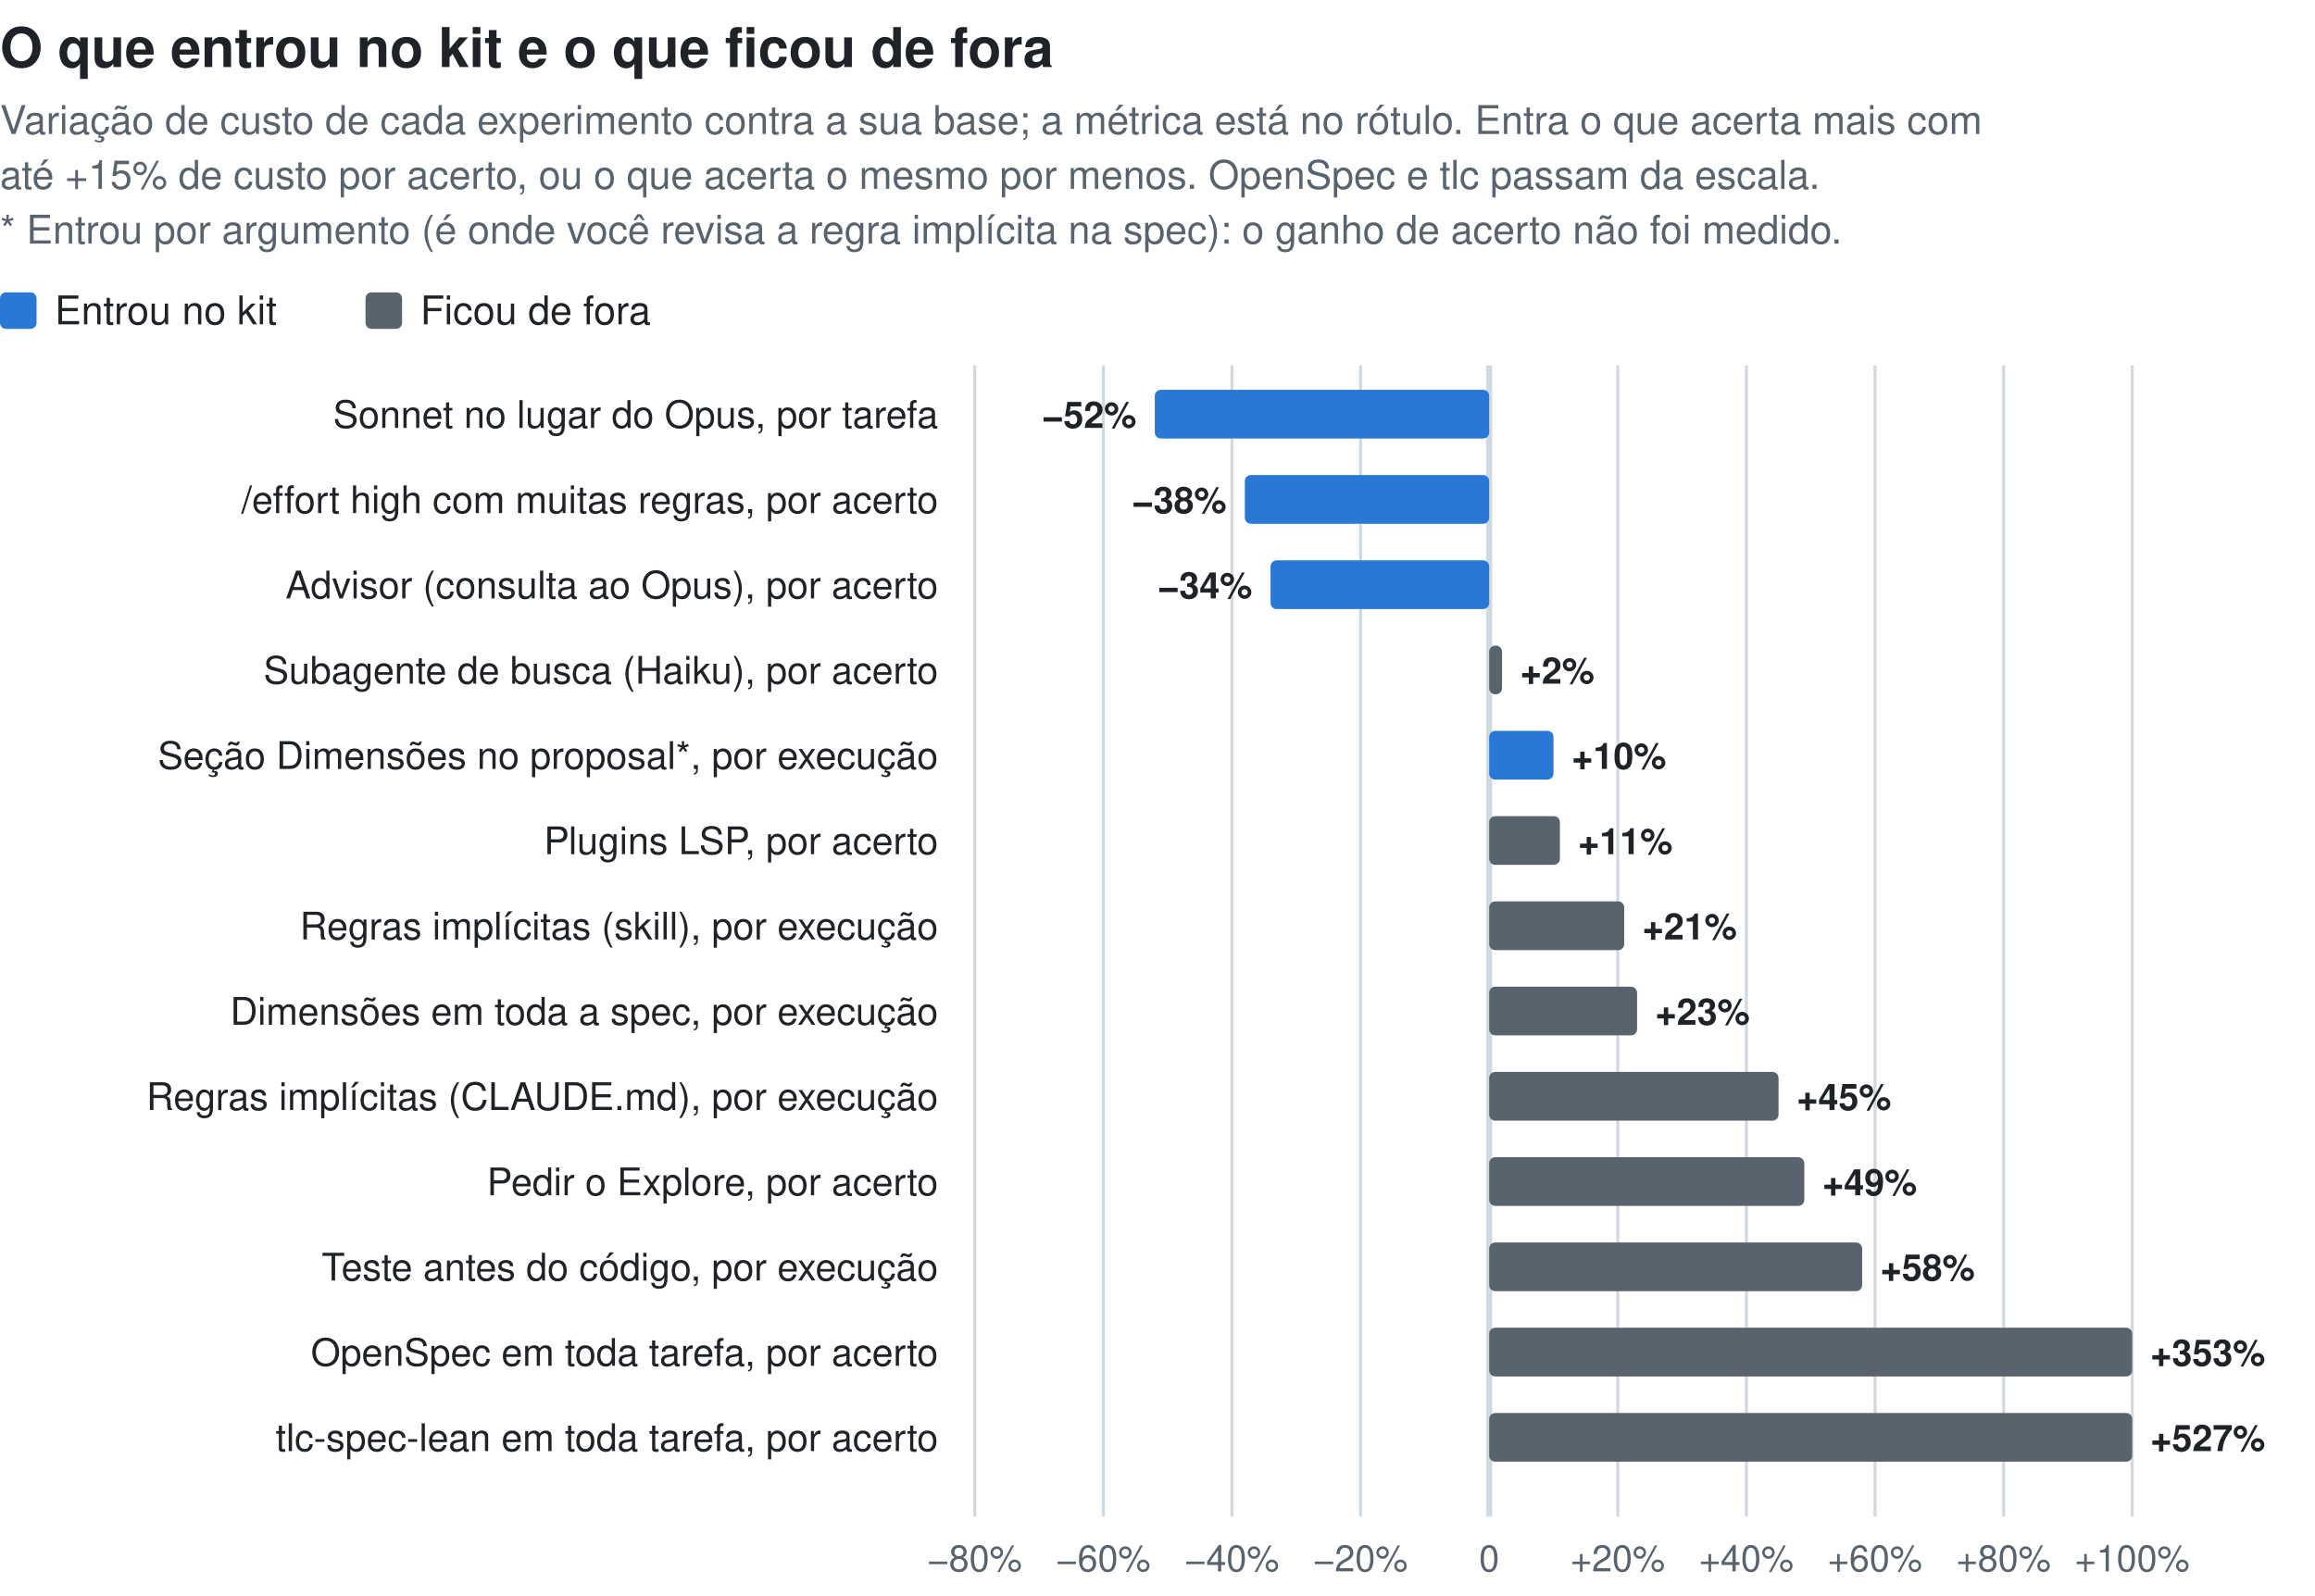
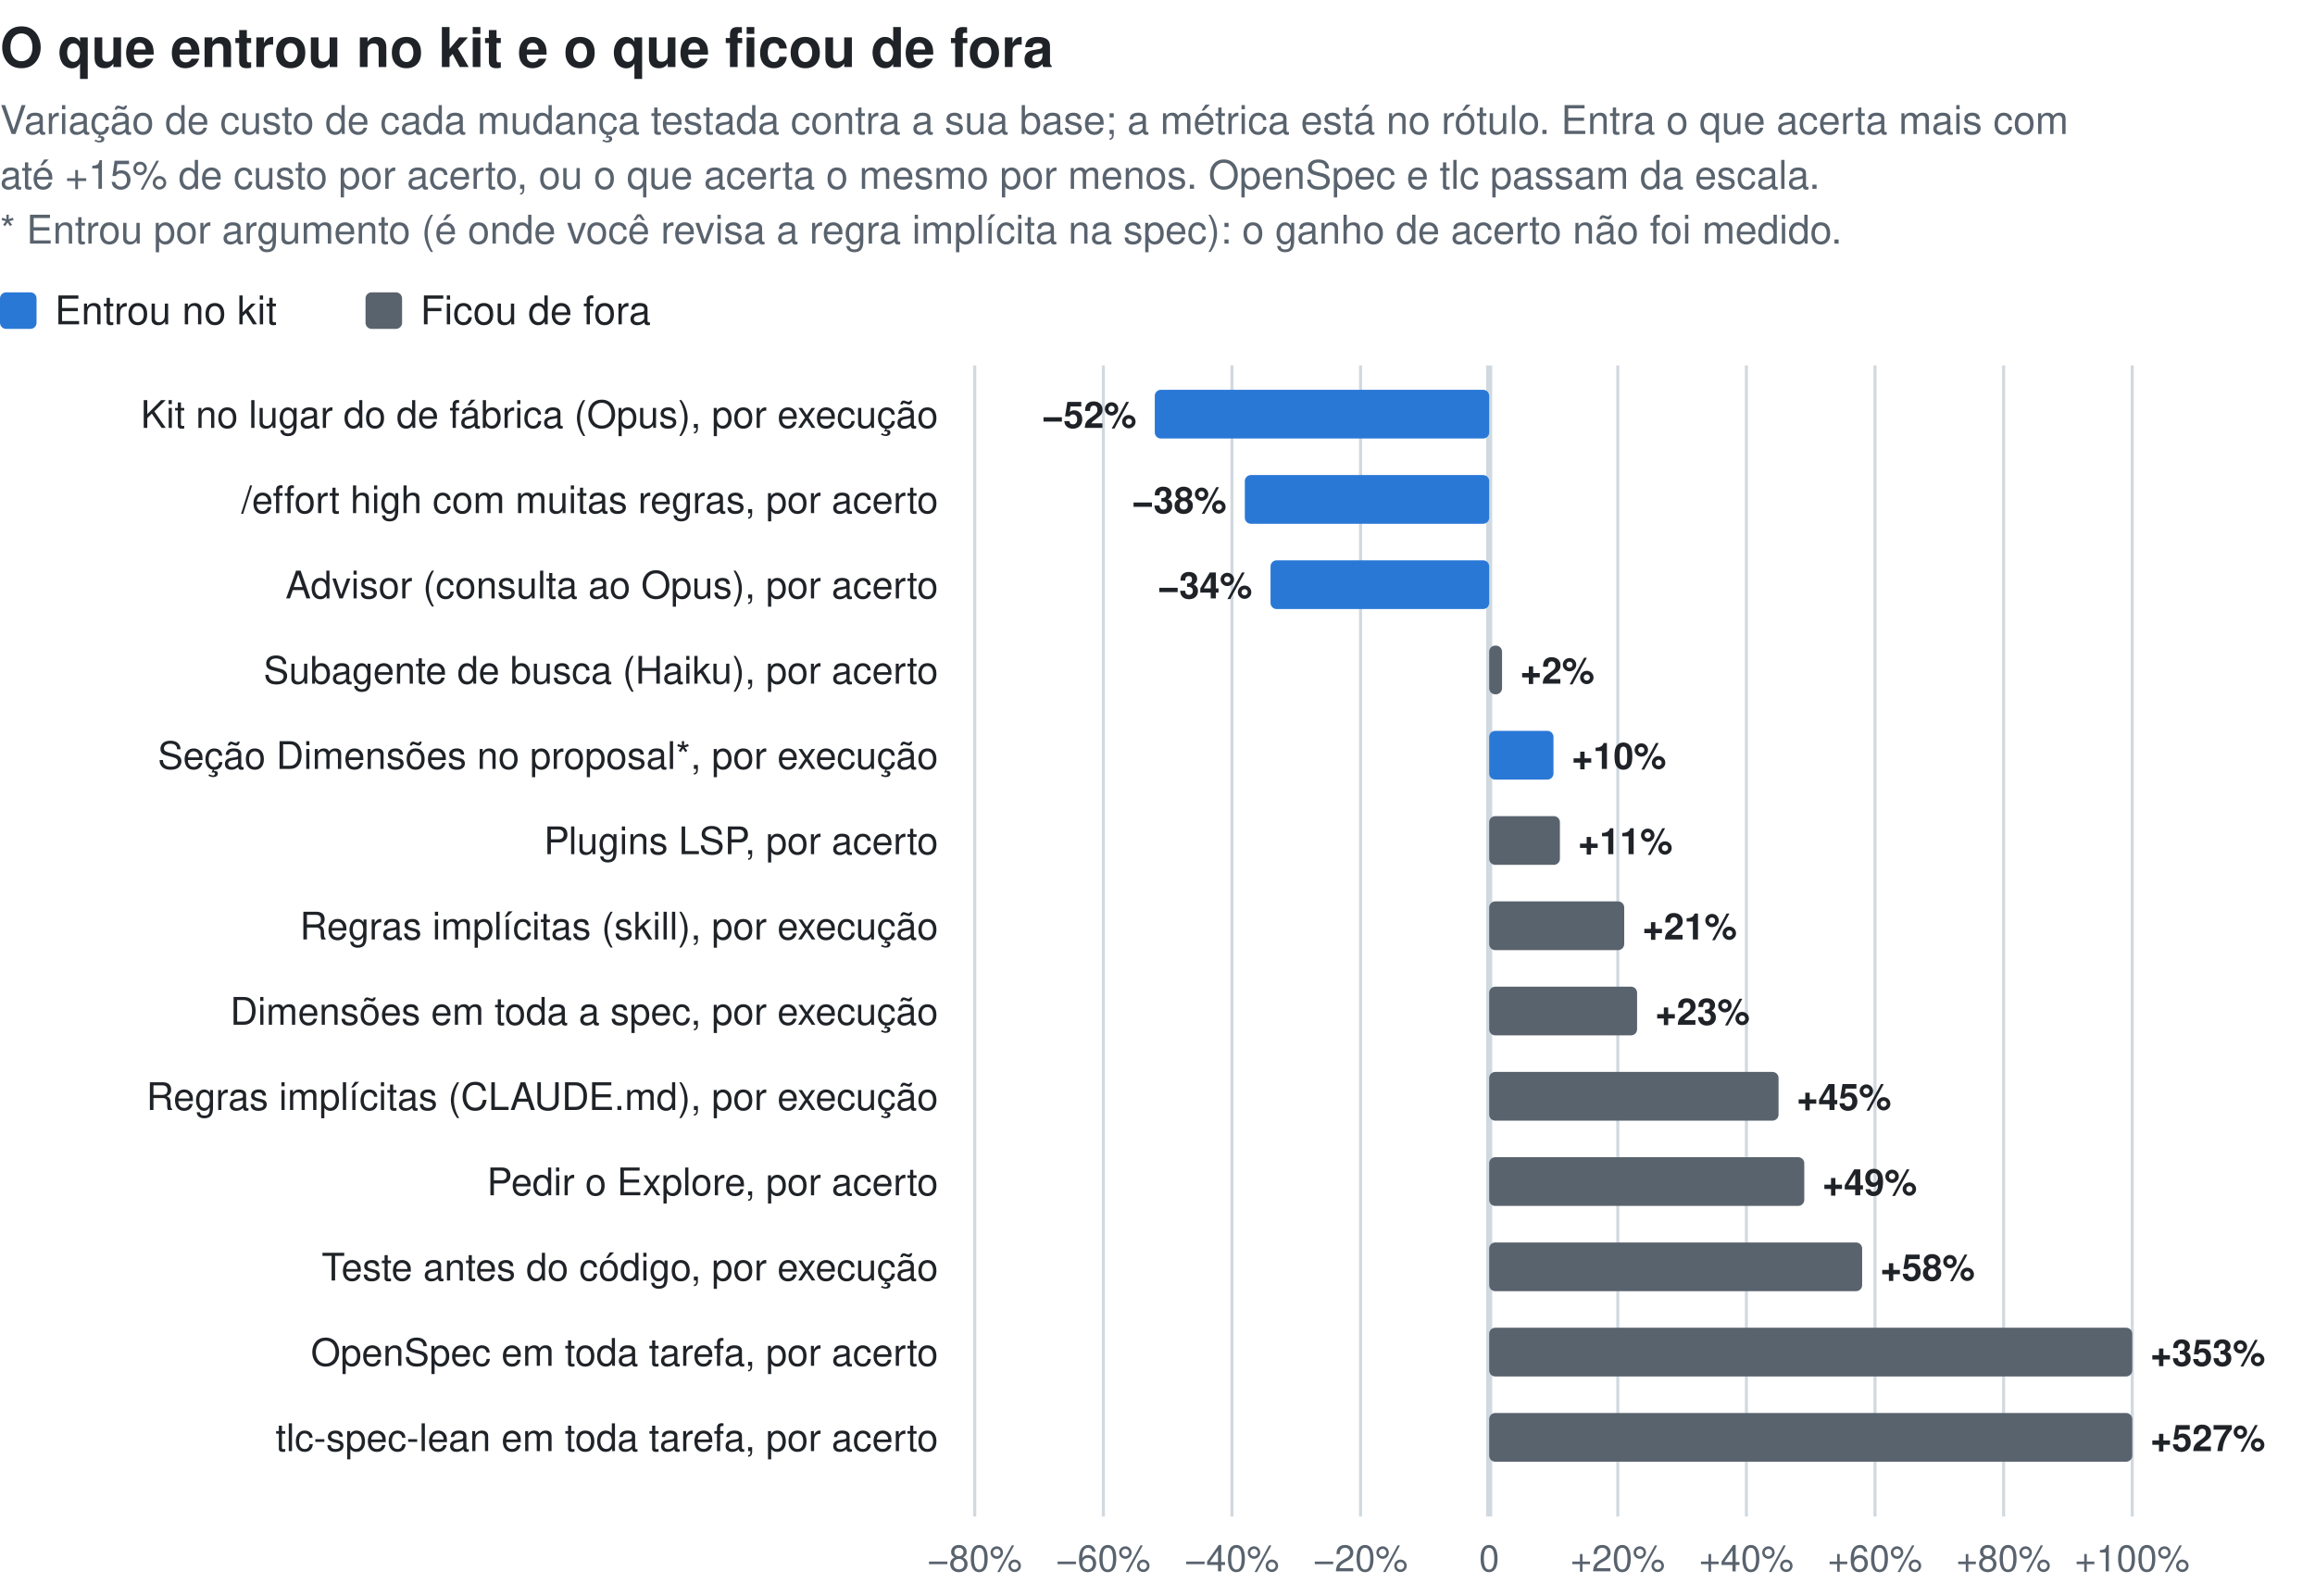
- <svg xmlns="http://www.w3.org/2000/svg" width="760" height="524" viewBox="0 0 760 524" role="img" aria-label="Variação de custo de cada experimento do benchmark contra a sua base: 4 entraram no kit (custo menor ou até +10%; a seção Dimensões entrou por argumento, sem ganho de acerto medido), 9 ficaram de fora por custar de 2% a 527% a mais sem acertar mais">
+ <svg xmlns="http://www.w3.org/2000/svg" width="760" height="524" viewBox="0 0 760 524" role="img" aria-label="Variação de custo de 13 mudanças testadas no benchmark, cada uma contra a sua base: 4 entraram no kit (custo menor ou até +10%; a seção Dimensões entrou por argumento, sem ganho de acerto medido), 9 ficaram de fora por custar de 2% a 527% a mais sem um ganho de acerto que se sustentasse">
  <style>text{font-family:-apple-system,BlinkMacSystemFont,"Segoe UI",Helvetica,Arial,sans-serif;fill:#1f2328}.m{fill:#59636e}</style>
  <text x="0" y="22" font-size="18" font-weight="600">O que entrou no kit e o que ficou de fora</text>
-   <text x="0" y="44" font-size="13" class="m">Variação de custo de cada experimento contra a sua base; a métrica está no rótulo. Entra o que acerta mais com</text>
+   <text x="0" y="44" font-size="13" class="m">Variação de custo de cada mudança testada contra a sua base; a métrica está no rótulo. Entra o que acerta mais com</text>
  <text x="0" y="62" font-size="13" class="m">até +15% de custo por acerto, ou o que acerta o mesmo por menos. OpenSpec e tlc passam da escala.</text>
  <text x="0" y="80" font-size="13" class="m">* Entrou por argumento (é onde você revisa a regra implícita na spec): o ganho de acerto não foi medido.</text>
  <rect x="0" y="96" width="12" height="12" rx="2" fill="#2a78d6" />
  <text x="18" y="106.5" font-size="13">Entrou no kit</text>
  <rect x="120" y="96" width="12" height="12" rx="2" fill="#59636e" />
  <text x="138" y="106.5" font-size="13">Ficou de fora</text>
  <line x1="320" x2="320" y1="120" y2="498" stroke="#d1d9e0" stroke-width="1" />
  <text x="320" y="516" font-size="12" class="m" text-anchor="middle">−80%</text>
  <line x1="362.222" x2="362.222" y1="120" y2="498" stroke="#d1d9e0" stroke-width="1" />
  <text x="362.222" y="516" font-size="12" class="m" text-anchor="middle">−60%</text>
  <line x1="404.444" x2="404.444" y1="120" y2="498" stroke="#d1d9e0" stroke-width="1" />
  <text x="404.444" y="516" font-size="12" class="m" text-anchor="middle">−40%</text>
  <line x1="446.667" x2="446.667" y1="120" y2="498" stroke="#d1d9e0" stroke-width="1" />
  <text x="446.667" y="516" font-size="12" class="m" text-anchor="middle">−20%</text>
  <line x1="488.889" x2="488.889" y1="120" y2="498" stroke="#d1d9e0" stroke-width="2" />
  <text x="488.889" y="516" font-size="12" class="m" text-anchor="middle">0</text>
  <line x1="531.111" x2="531.111" y1="120" y2="498" stroke="#d1d9e0" stroke-width="1" />
  <text x="531.111" y="516" font-size="12" class="m" text-anchor="middle">+20%</text>
  <line x1="573.333" x2="573.333" y1="120" y2="498" stroke="#d1d9e0" stroke-width="1" />
  <text x="573.333" y="516" font-size="12" class="m" text-anchor="middle">+40%</text>
  <line x1="615.556" x2="615.556" y1="120" y2="498" stroke="#d1d9e0" stroke-width="1" />
  <text x="615.556" y="516" font-size="12" class="m" text-anchor="middle">+60%</text>
  <line x1="657.778" x2="657.778" y1="120" y2="498" stroke="#d1d9e0" stroke-width="1" />
  <text x="657.778" y="516" font-size="12" class="m" text-anchor="middle">+80%</text>
  <line x1="700" x2="700" y1="120" y2="498" stroke="#d1d9e0" stroke-width="1" />
  <text x="700" y="516" font-size="12" class="m" text-anchor="middle">+100%</text>
-   <text class="l" x="308" y="140.5" font-size="12.5" text-anchor="end">Sonnet no lugar do Opus, por tarefa</text>
+   <text class="l" x="308" y="140.5" font-size="12.5" text-anchor="end">Kit no lugar do de fábrica (Opus), por execução</text>
  <rect class="b" x="379.111" y="128" width="109.778" height="16" rx="2" fill="#2a78d6" />
  <text class="v" x="373.111" y="140.5" font-size="12" font-weight="600" text-anchor="end">−52%</text>
  <text class="l" x="308" y="168.5" font-size="12.5" text-anchor="end">/effort high com muitas regras, por acerto</text>
  <rect class="b" x="408.667" y="156" width="80.222" height="16" rx="2" fill="#2a78d6" />
  <text class="v" x="402.667" y="168.5" font-size="12" font-weight="600" text-anchor="end">−38%</text>
  <text class="l" x="308" y="196.5" font-size="12.5" text-anchor="end">Advisor (consulta ao Opus), por acerto</text>
  <rect class="b" x="417.111" y="184" width="71.778" height="16" rx="2" fill="#2a78d6" />
  <text class="v" x="411.111" y="196.5" font-size="12" font-weight="600" text-anchor="end">−34%</text>
  <text class="l" x="308" y="224.5" font-size="12.5" text-anchor="end">Subagente de busca (Haiku), por acerto</text>
  <rect class="b" x="488.889" y="212" width="4.222" height="16" rx="2" fill="#59636e" />
  <text class="v" x="499.111" y="224.5" font-size="12" font-weight="600">+2%</text>
  <text class="l" x="308" y="252.5" font-size="12.5" text-anchor="end">Seção Dimensões no proposal*, por execução</text>
  <rect class="b" x="488.889" y="240" width="21.111" height="16" rx="2" fill="#2a78d6" />
  <text class="v" x="516" y="252.5" font-size="12" font-weight="600">+10%</text>
  <text class="l" x="308" y="280.5" font-size="12.5" text-anchor="end">Plugins LSP, por acerto</text>
  <rect class="b" x="488.889" y="268" width="23.222" height="16" rx="2" fill="#59636e" />
  <text class="v" x="518.111" y="280.5" font-size="12" font-weight="600">+11%</text>
  <text class="l" x="308" y="308.5" font-size="12.5" text-anchor="end">Regras implícitas (skill), por execução</text>
  <rect class="b" x="488.889" y="296" width="44.333" height="16" rx="2" fill="#59636e" />
  <text class="v" x="539.222" y="308.5" font-size="12" font-weight="600">+21%</text>
  <text class="l" x="308" y="336.5" font-size="12.5" text-anchor="end">Dimensões em toda a spec, por execução</text>
  <rect class="b" x="488.889" y="324" width="48.556" height="16" rx="2" fill="#59636e" />
  <text class="v" x="543.444" y="336.5" font-size="12" font-weight="600">+23%</text>
  <text class="l" x="308" y="364.5" font-size="12.5" text-anchor="end">Regras implícitas (CLAUDE.md), por execução</text>
  <rect class="b" x="488.889" y="352" width="95" height="16" rx="2" fill="#59636e" />
  <text class="v" x="589.889" y="364.5" font-size="12" font-weight="600">+45%</text>
  <text class="l" x="308" y="392.5" font-size="12.5" text-anchor="end">Pedir o Explore, por acerto</text>
  <rect class="b" x="488.889" y="380" width="103.444" height="16" rx="2" fill="#59636e" />
  <text class="v" x="598.333" y="392.5" font-size="12" font-weight="600">+49%</text>
  <text class="l" x="308" y="420.5" font-size="12.5" text-anchor="end">Teste antes do código, por execução</text>
  <rect class="b" x="488.889" y="408" width="122.444" height="16" rx="2" fill="#59636e" />
  <text class="v" x="617.333" y="420.5" font-size="12" font-weight="600">+58%</text>
  <text class="l" x="308" y="448.5" font-size="12.5" text-anchor="end">OpenSpec em toda tarefa, por acerto</text>
  <rect class="b" x="488.889" y="436" width="211.111" height="16" rx="2" fill="#59636e" />
  <text class="v" x="706" y="448.5" font-size="12" font-weight="600">+353%</text>
  <text class="l" x="308" y="476.5" font-size="12.5" text-anchor="end">tlc-spec-lean em toda tarefa, por acerto</text>
  <rect class="b" x="488.889" y="464" width="211.111" height="16" rx="2" fill="#59636e" />
  <text class="v" x="706" y="476.5" font-size="12" font-weight="600">+527%</text>
</svg>
